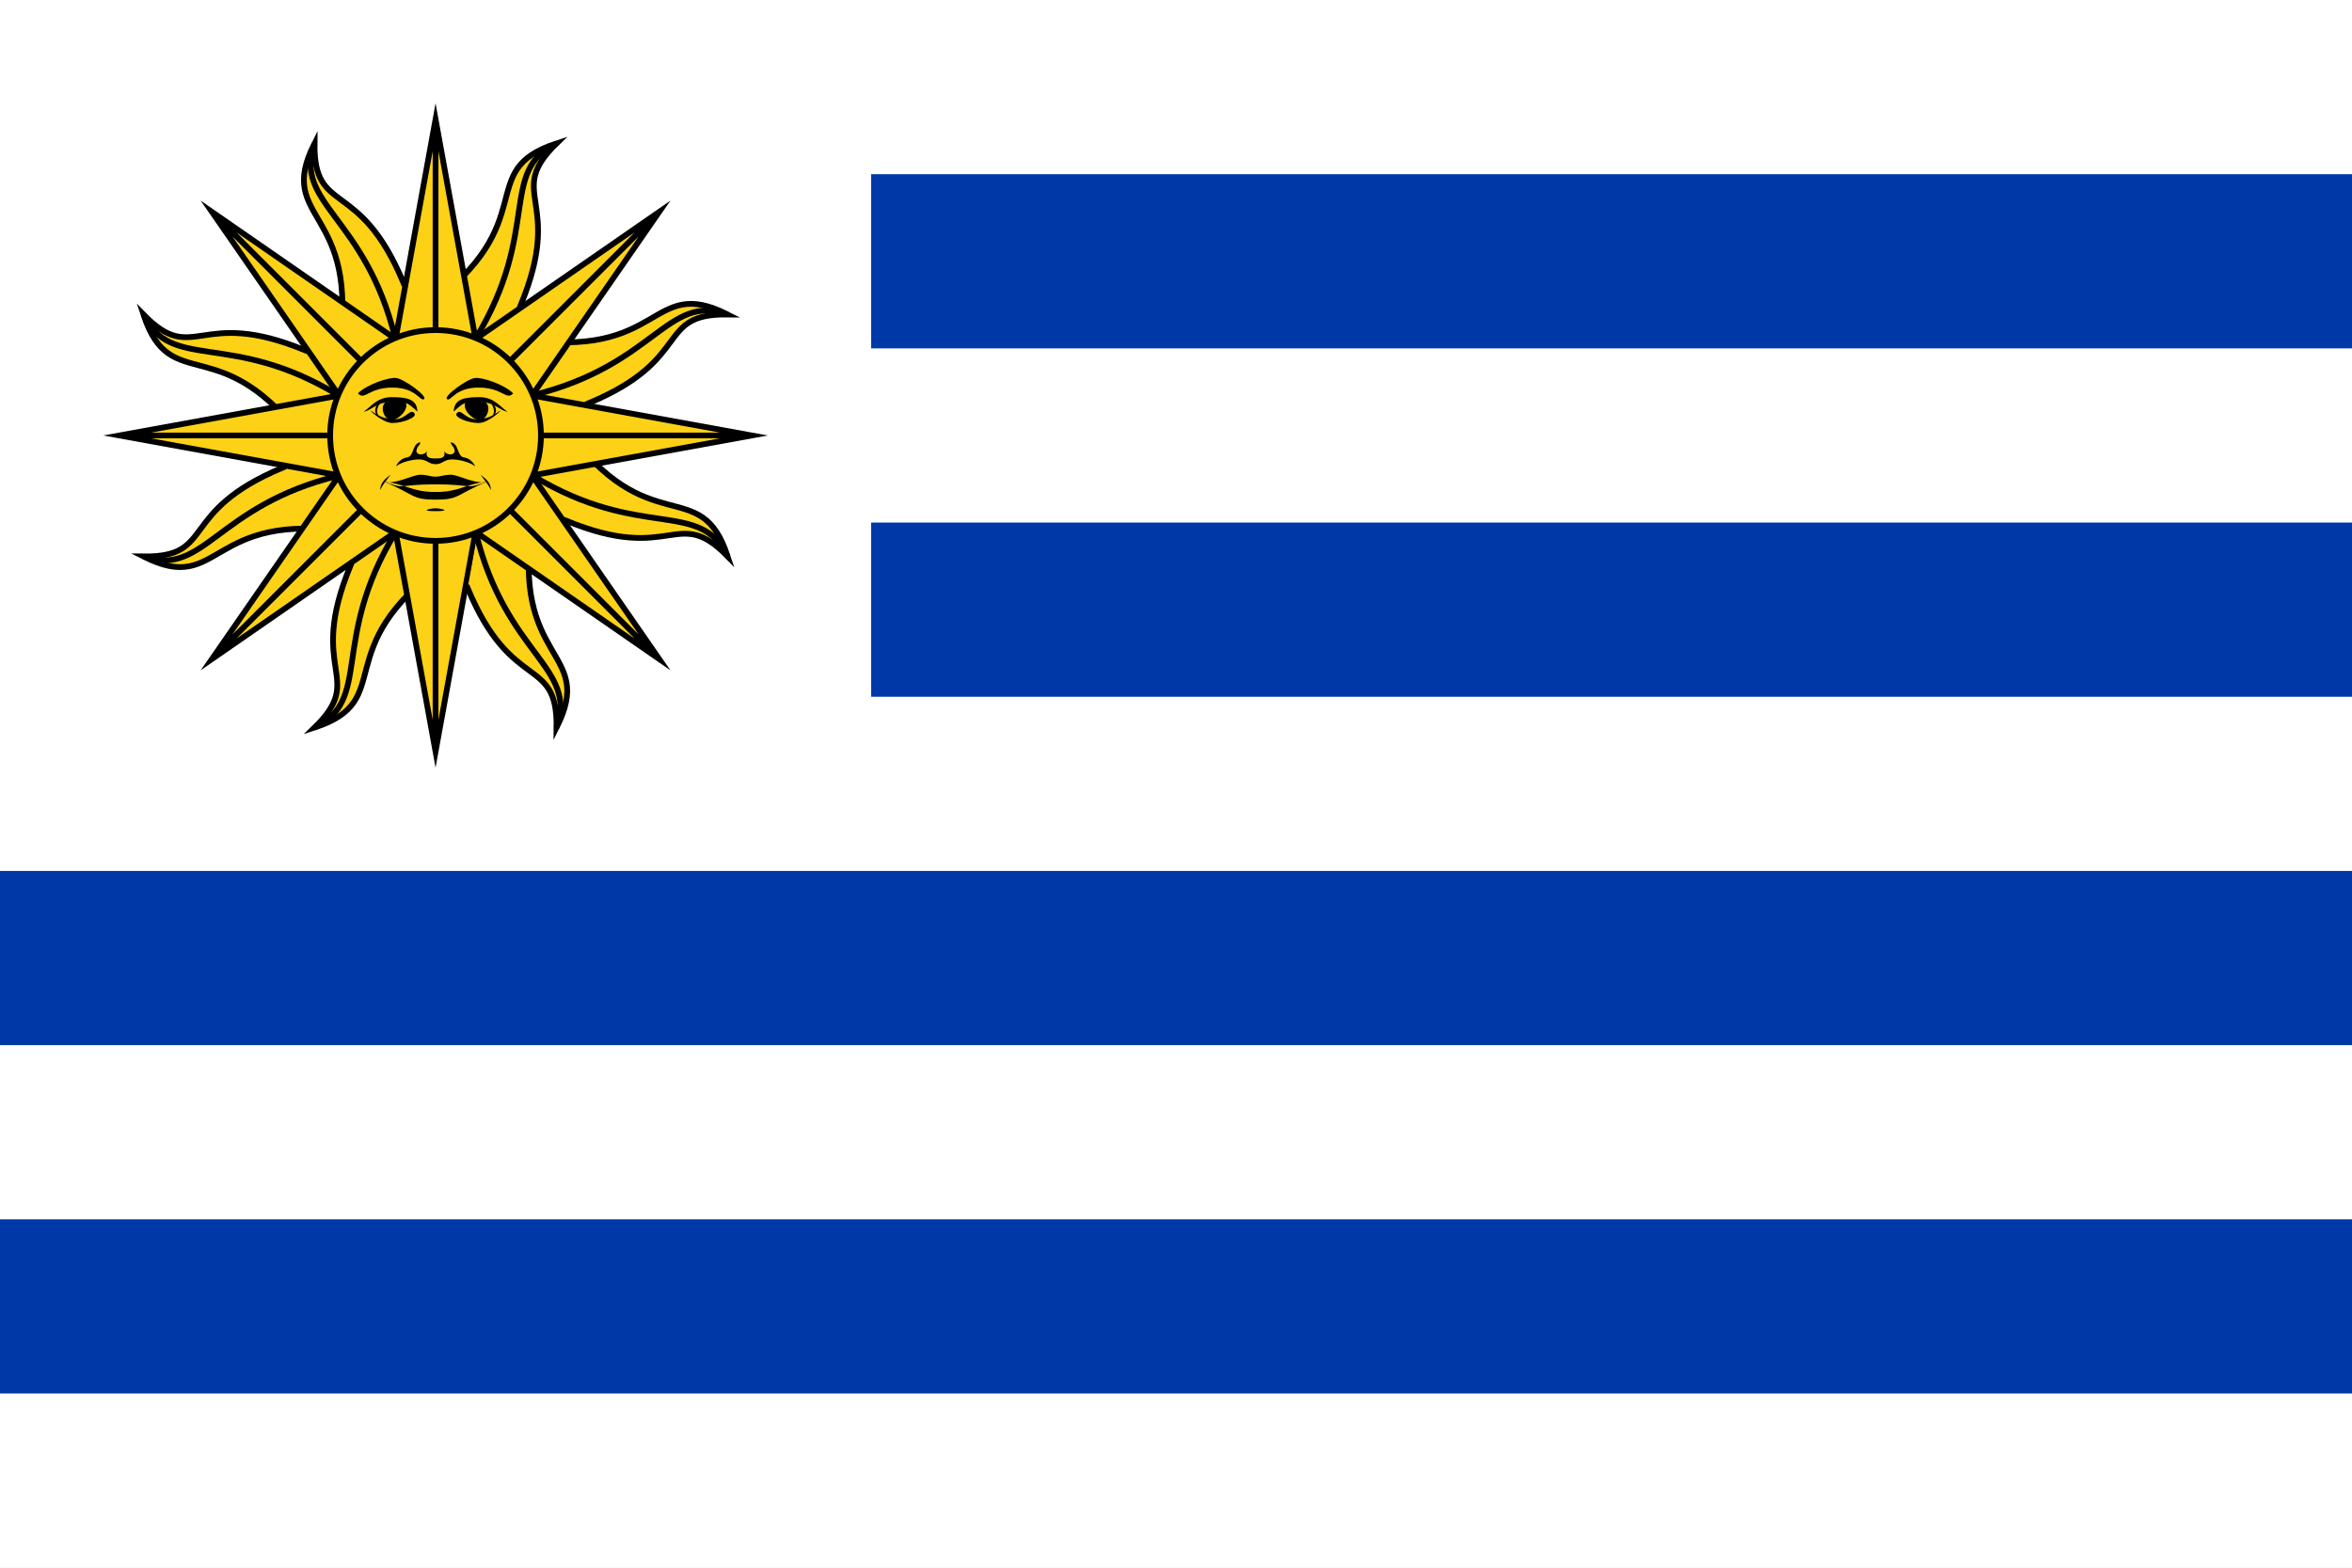
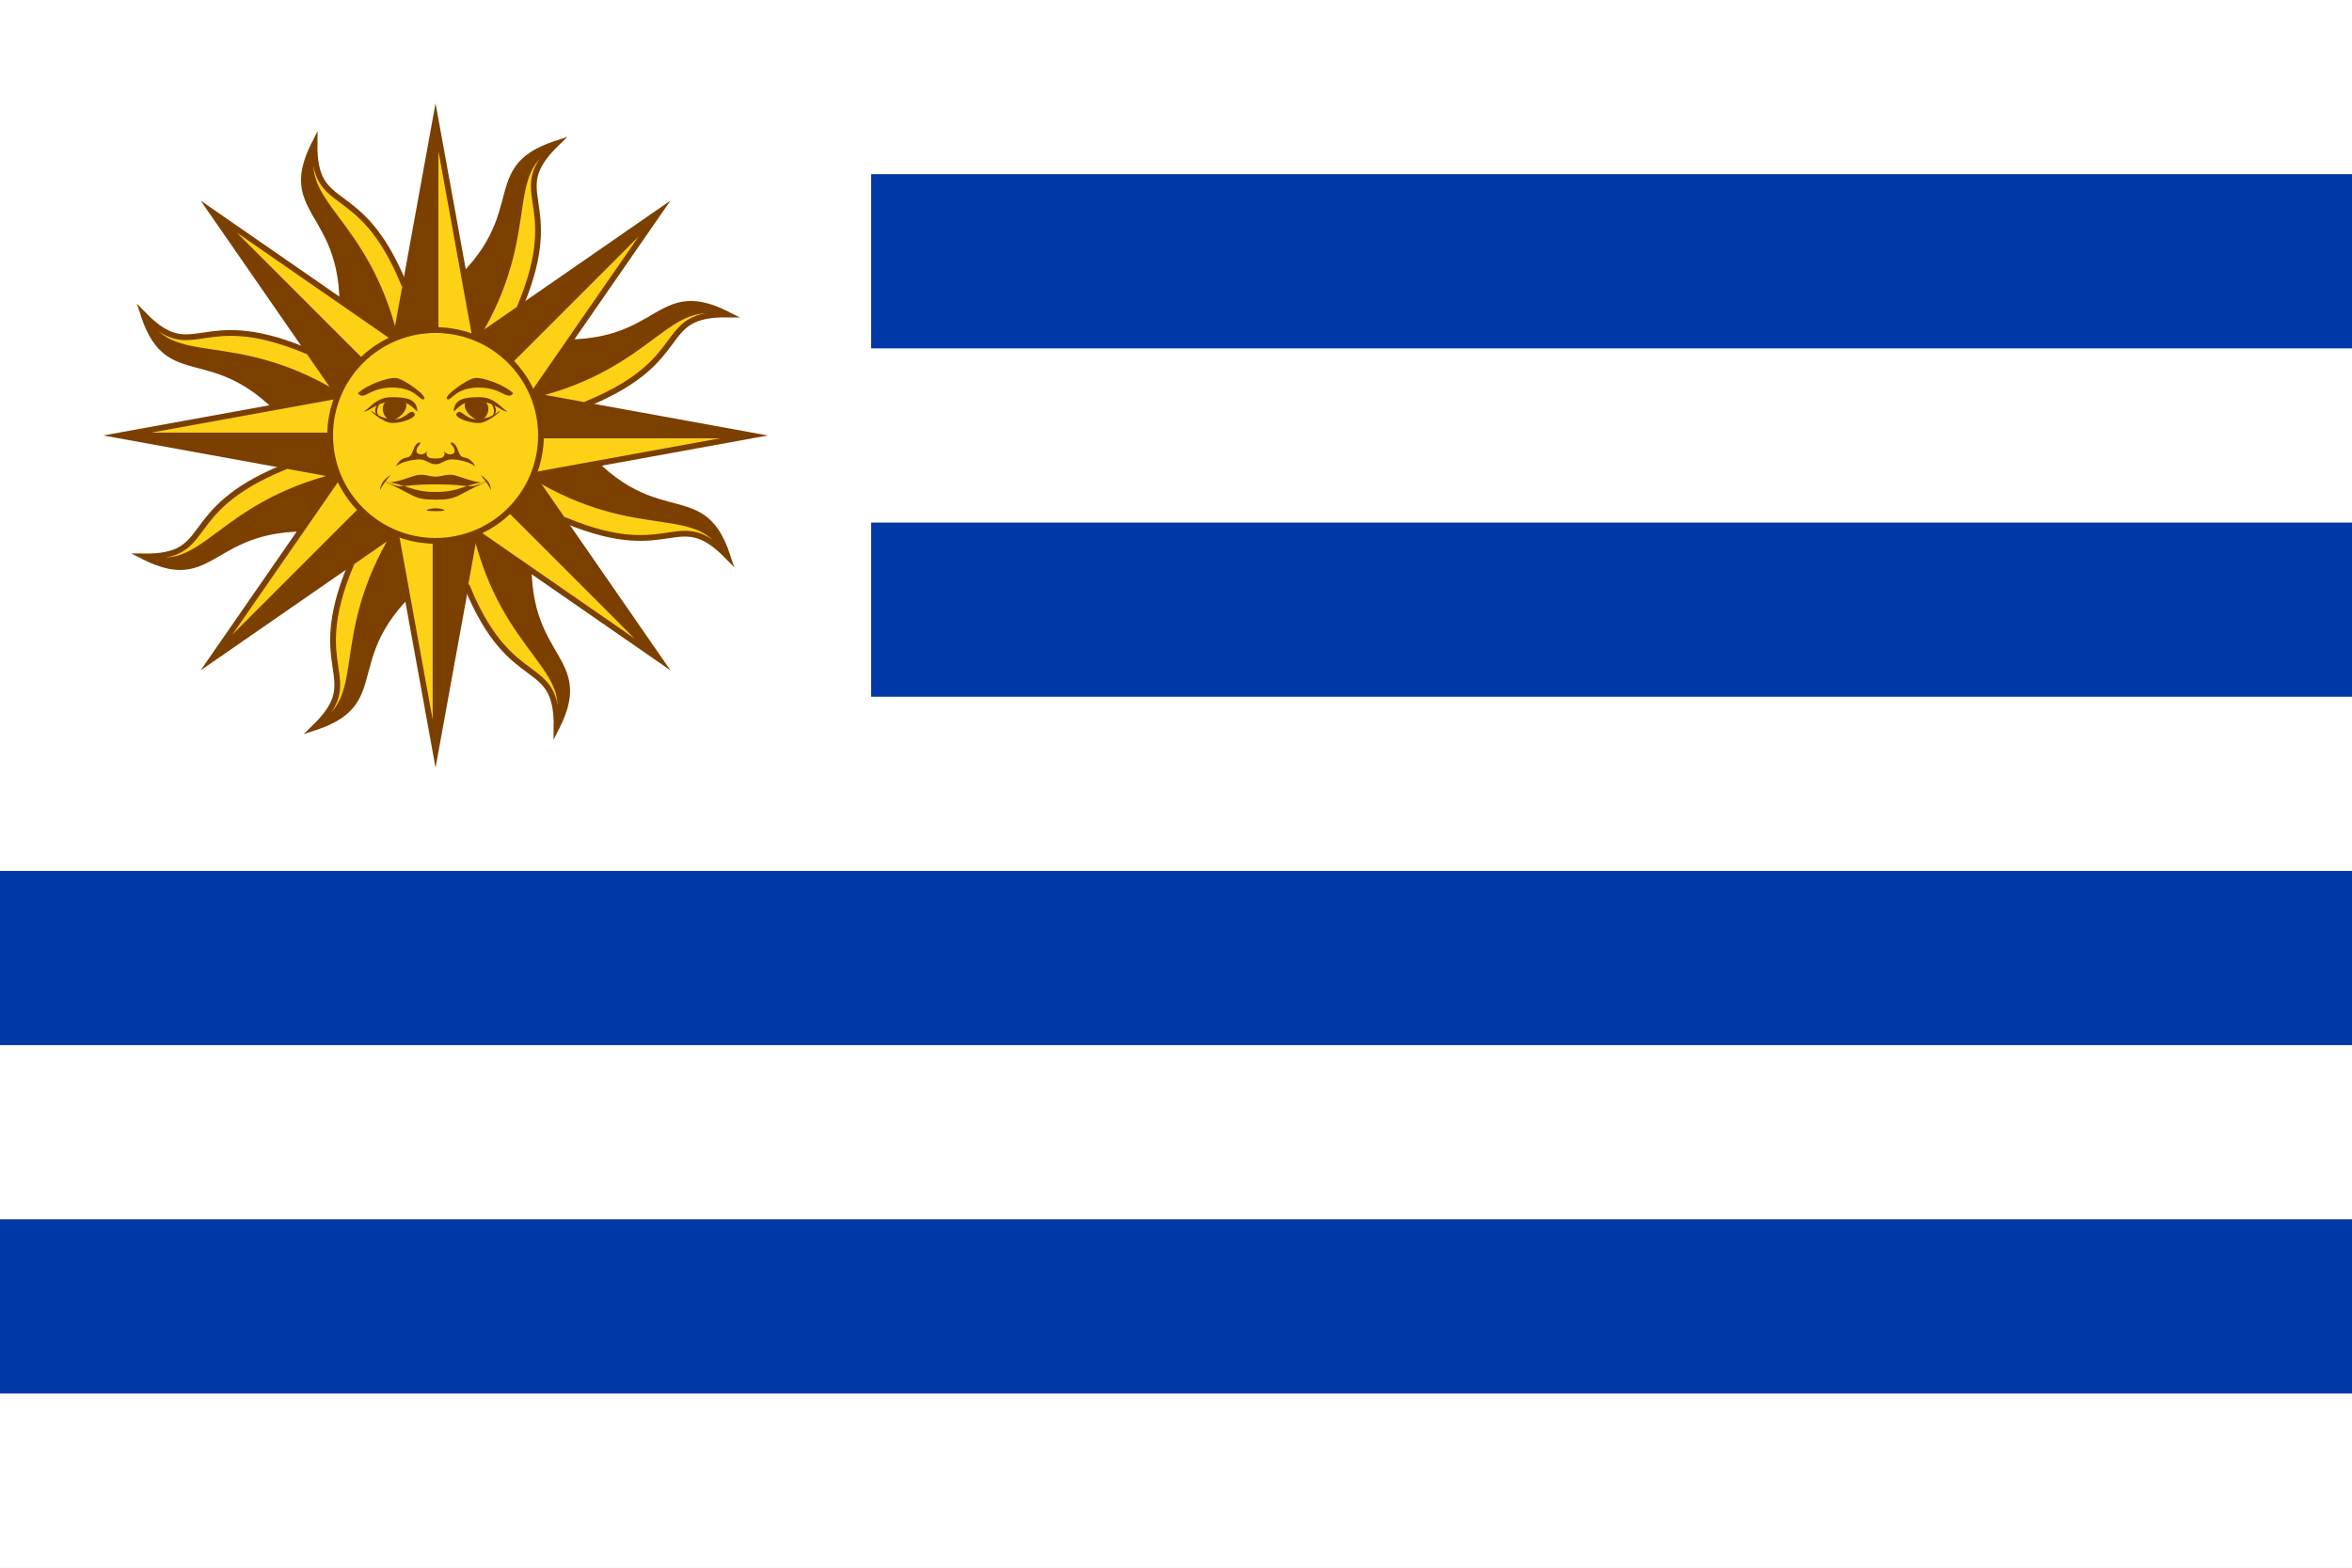
- <svg xmlns="http://www.w3.org/2000/svg" xmlns:xlink="http://www.w3.org/1999/xlink" version="1.1" width="900" height="600" viewBox="-5 -5 27 18">
+ <svg xmlns="http://www.w3.org/2000/svg" xmlns:xlink="http://www.w3.org/1999/xlink" width="900" height="600" version="1.1" viewBox="-5 -5 27 18">
  <rect x="-5" y="-5" width="27" height="18" fill="#fff" />
  <g fill="#0038a8">
    <rect x="5" y="-3" width="17" height="2" />
    <rect x="5" y="1" width="17" height="2" />
    <rect x="-5" y="5" width="27" height="2" />
    <rect x="-5" y="9" width="27" height="2" />
  </g>
-   <g transform="scale(0.11)" fill="#fcd116" stroke="#000" stroke-width="0.6" stroke-miterlimit="20">
-     <g id="u">
+   <g transform="scale(.11)" fill="#fcd116" stroke="#7B3F00" stroke-miterlimit="20" stroke-width=".6">
+     <g id="u" stroke="#7B3F00">
      <g id="t">
-         <g id="s">
+         <g id="s" stroke="#7B3F00">
          <g transform="rotate(22.5)">
-             <path d="M 1.5,9 6,12 C -2,25 7,27 0,33 3,26 -3,28 -3,16" stroke-linecap="square" />
-             <path d="M 0,11 C -2,24 4.5,28 0,33" fill="none" />
+             <path d="m1.5 9 4.5 3c-8 13 1 15-6 21 3-7-3-5-3-17" stroke="#7B3F00" stroke-linecap="square" />
+             <path transform="matrix(.25197 -.10437 .10437 .25197 -59.389 -24.6)" d="m159.12 199.26-7.268 5.045 0.322 0.193c-12.406 20.448-14.514 36.173-16.324 48.336-0.905 6.081-1.723 11.296-3.799 15.76-1.341 2.884-3.244 5.422-5.965 7.602 22.975-10.935 1.796-29.867 44.068-60.459z" fill="#7B3F00" stroke="#7B3F00" stroke-linecap="square" stroke-miterlimit="20" stroke-width="1" />
+             <path d="m0 11c-2 13 4.5 17 0 22" fill="none" stroke="#7B3F00" />
          </g>
-           <path d="M 0,0 h 6 l -6,33 l -6,-33 h 6 v 33" />
+           <path d="m0 0h-6l6 33 6-33h-6v33" stroke="#7B3F00" />
+           <path d="m0 0 6 9.0909e-5h-6v33l6-33" fill="#7B3F00" stroke="none" />
        </g>
-         <use xlink:href="#s" transform="rotate(45)" />
+         <use transform="rotate(45)" stroke="#7B3F00" xlink:href="#s" />
      </g>
-       <use xlink:href="#t" transform="rotate(90)" />
+       <use transform="rotate(90)" stroke="#7B3F00" xlink:href="#t" />
    </g>
-     <use xlink:href="#u" transform="rotate(180)" />
+     <use transform="rotate(180)" xlink:href="#u" />
    <circle r="11" />
  </g>
-   <g transform="scale(0.011)">
+   <g transform="scale(.011)" fill="#7B3F00">
    <g id="right">
-       <path d="M 81,-44 c -7,8 -11,-6 -36,-6 -25,0 -29,15 -33,12 -4,-3 21,-21 29,-22 8,-1 31,7 40,16 M 52,-35 c 7,6 1,19 -6,19 -7,0 -20,-12 -14,-20" />
-       <path d=" M 19,-26 c 1,-12 11,-14 27,-14 16,0 23,12 29,15 -7,0 -13,-10 -29,-10 -16,0 -16,0 -27,10 M 22,-23 c 4,-6 9,6 20,6 11,0 17,-3 24,-8 7,-5 -10,12 -21,12 -11,0 -26,-6 -23,-10" />
-       <path d="M 56,-17 c 13,-7 5,-17 0,-19 2,2 10,12 0,19 M 0,43 c 6,0 8,-2 16,-2 8,0 27,11 38,7 -23,9 -14,3 -54,3 h -5 M 58,57 c -4,-7 -3,-5 -11,-16 8,6 10,9 11,16 M 0,67 C 25,67 21,62 54,48 30,51 25,59 0,59 h -5 M 0,30 c 7,0 9,-5 17,-5 8,0 19,3 24,7 1,1 -3,-8 -11,-9 C 22,22 25,9 16,7 c 0,4 3,3 4,9 0,5 -9,5 -11,0 2,8 -4,8 -9,8" />
+       <path d="m81-44c-7 8-11-6-36-6s-29 15-33 12 21-21 29-22 31 7 40 16m-29 9c7 6 1 19-6 19s-20-12-14-20" fill="#7B3F00" />
+       <path d="m19-26c1-12 11-14 27-14s23 12 29 15c-7 0-13-10-29-10s-16 0-27 10m3 2c4-6 9 6 20 6s17-3 24-8-10 12-21 12-26-6-23-10" fill="#7B3F00" />
+       <path d="m56-17c13-7 5-17 0-19 2 2 10 12 0 19m-56 60c6 0 8-2 16-2s27 11 38 7c-23 9-14 3-54 3h-5m63 6c-4-7-3-5-11-16 8 6 10 9 11 16m-58 10c25 0 21-5 54-19-24 3-29 11-54 11h-5m5-29c7 0 9-5 17-5s19 3 24 7c1 1-3-8-11-9s-5-14-14-16c0 4 3 3 4 9 0 5-9 5-11 0 2 8-4 8-9 8" fill="#7B3F00" />
    </g>
-     <use xlink:href="#right" transform="scale(-1,1)" />
-     <path d="M 0,76 c -5,0 -18,3 0,3 18,0 5,-3 0,-3" />
+     <use transform="scale(-1,1)" xlink:href="#right" />
+     <path d="m0 76c-5 0-18 3 0 3s5-3 0-3" />
  </g>
</svg>
